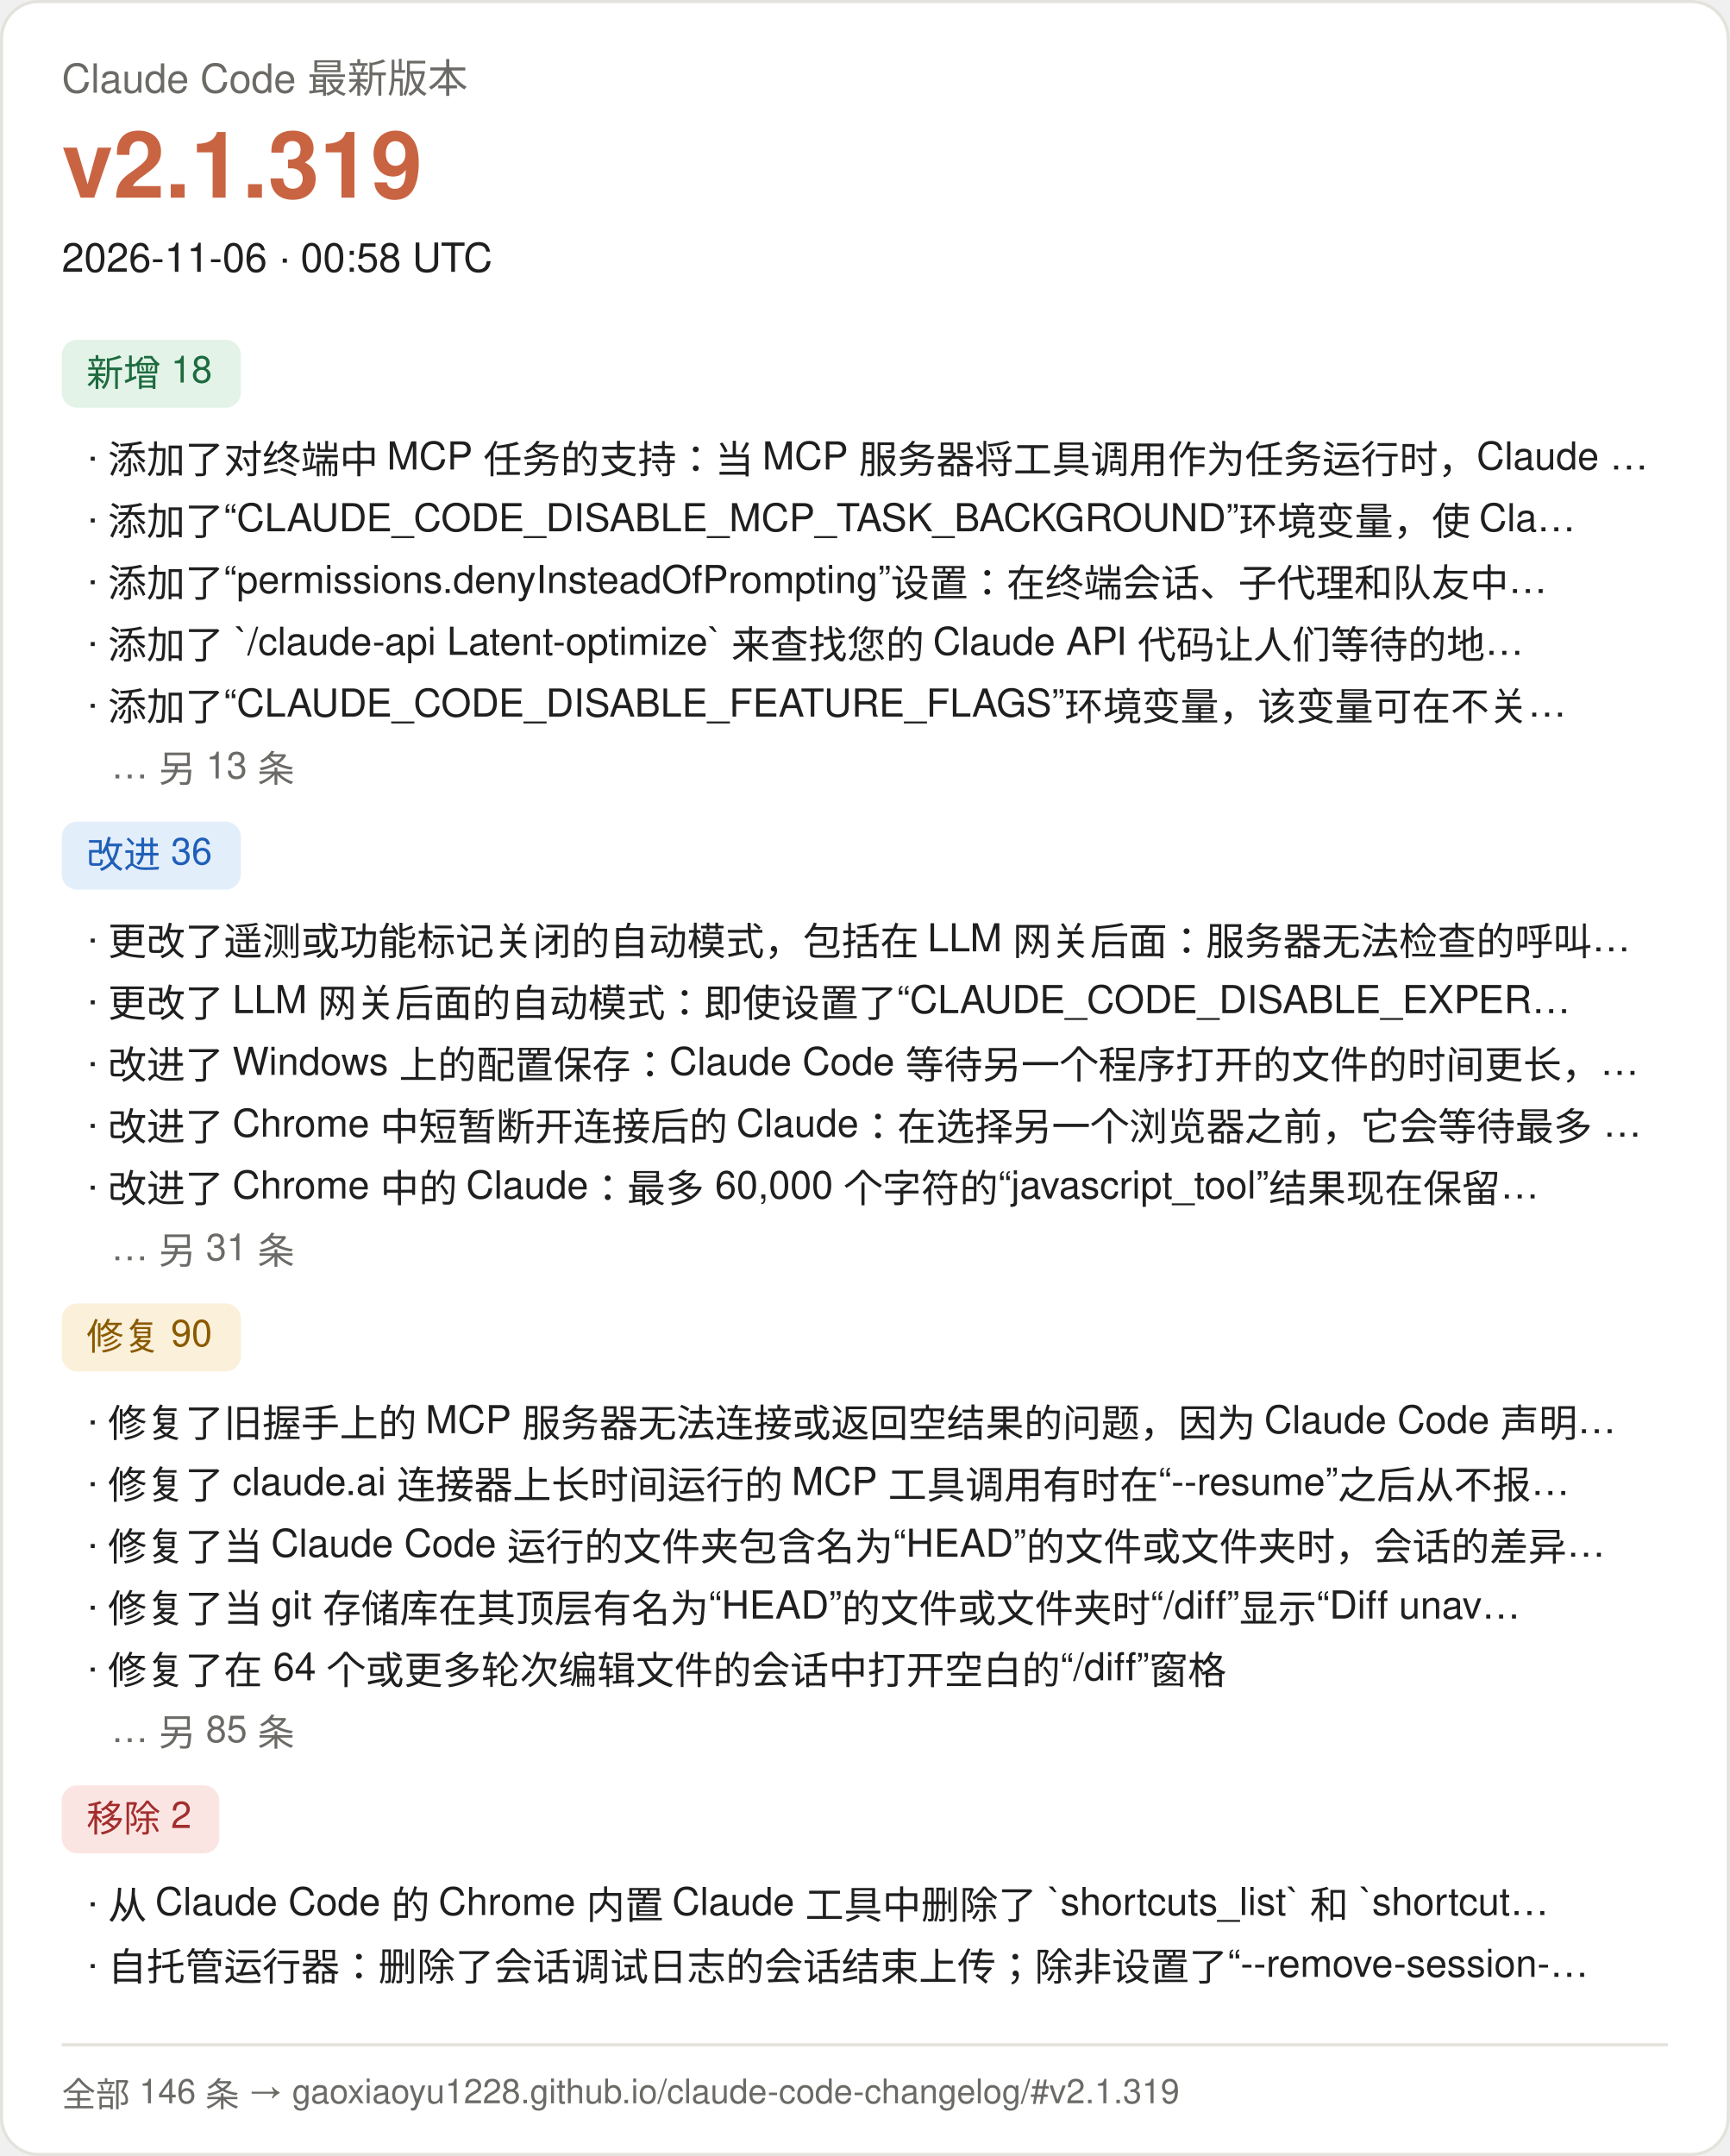
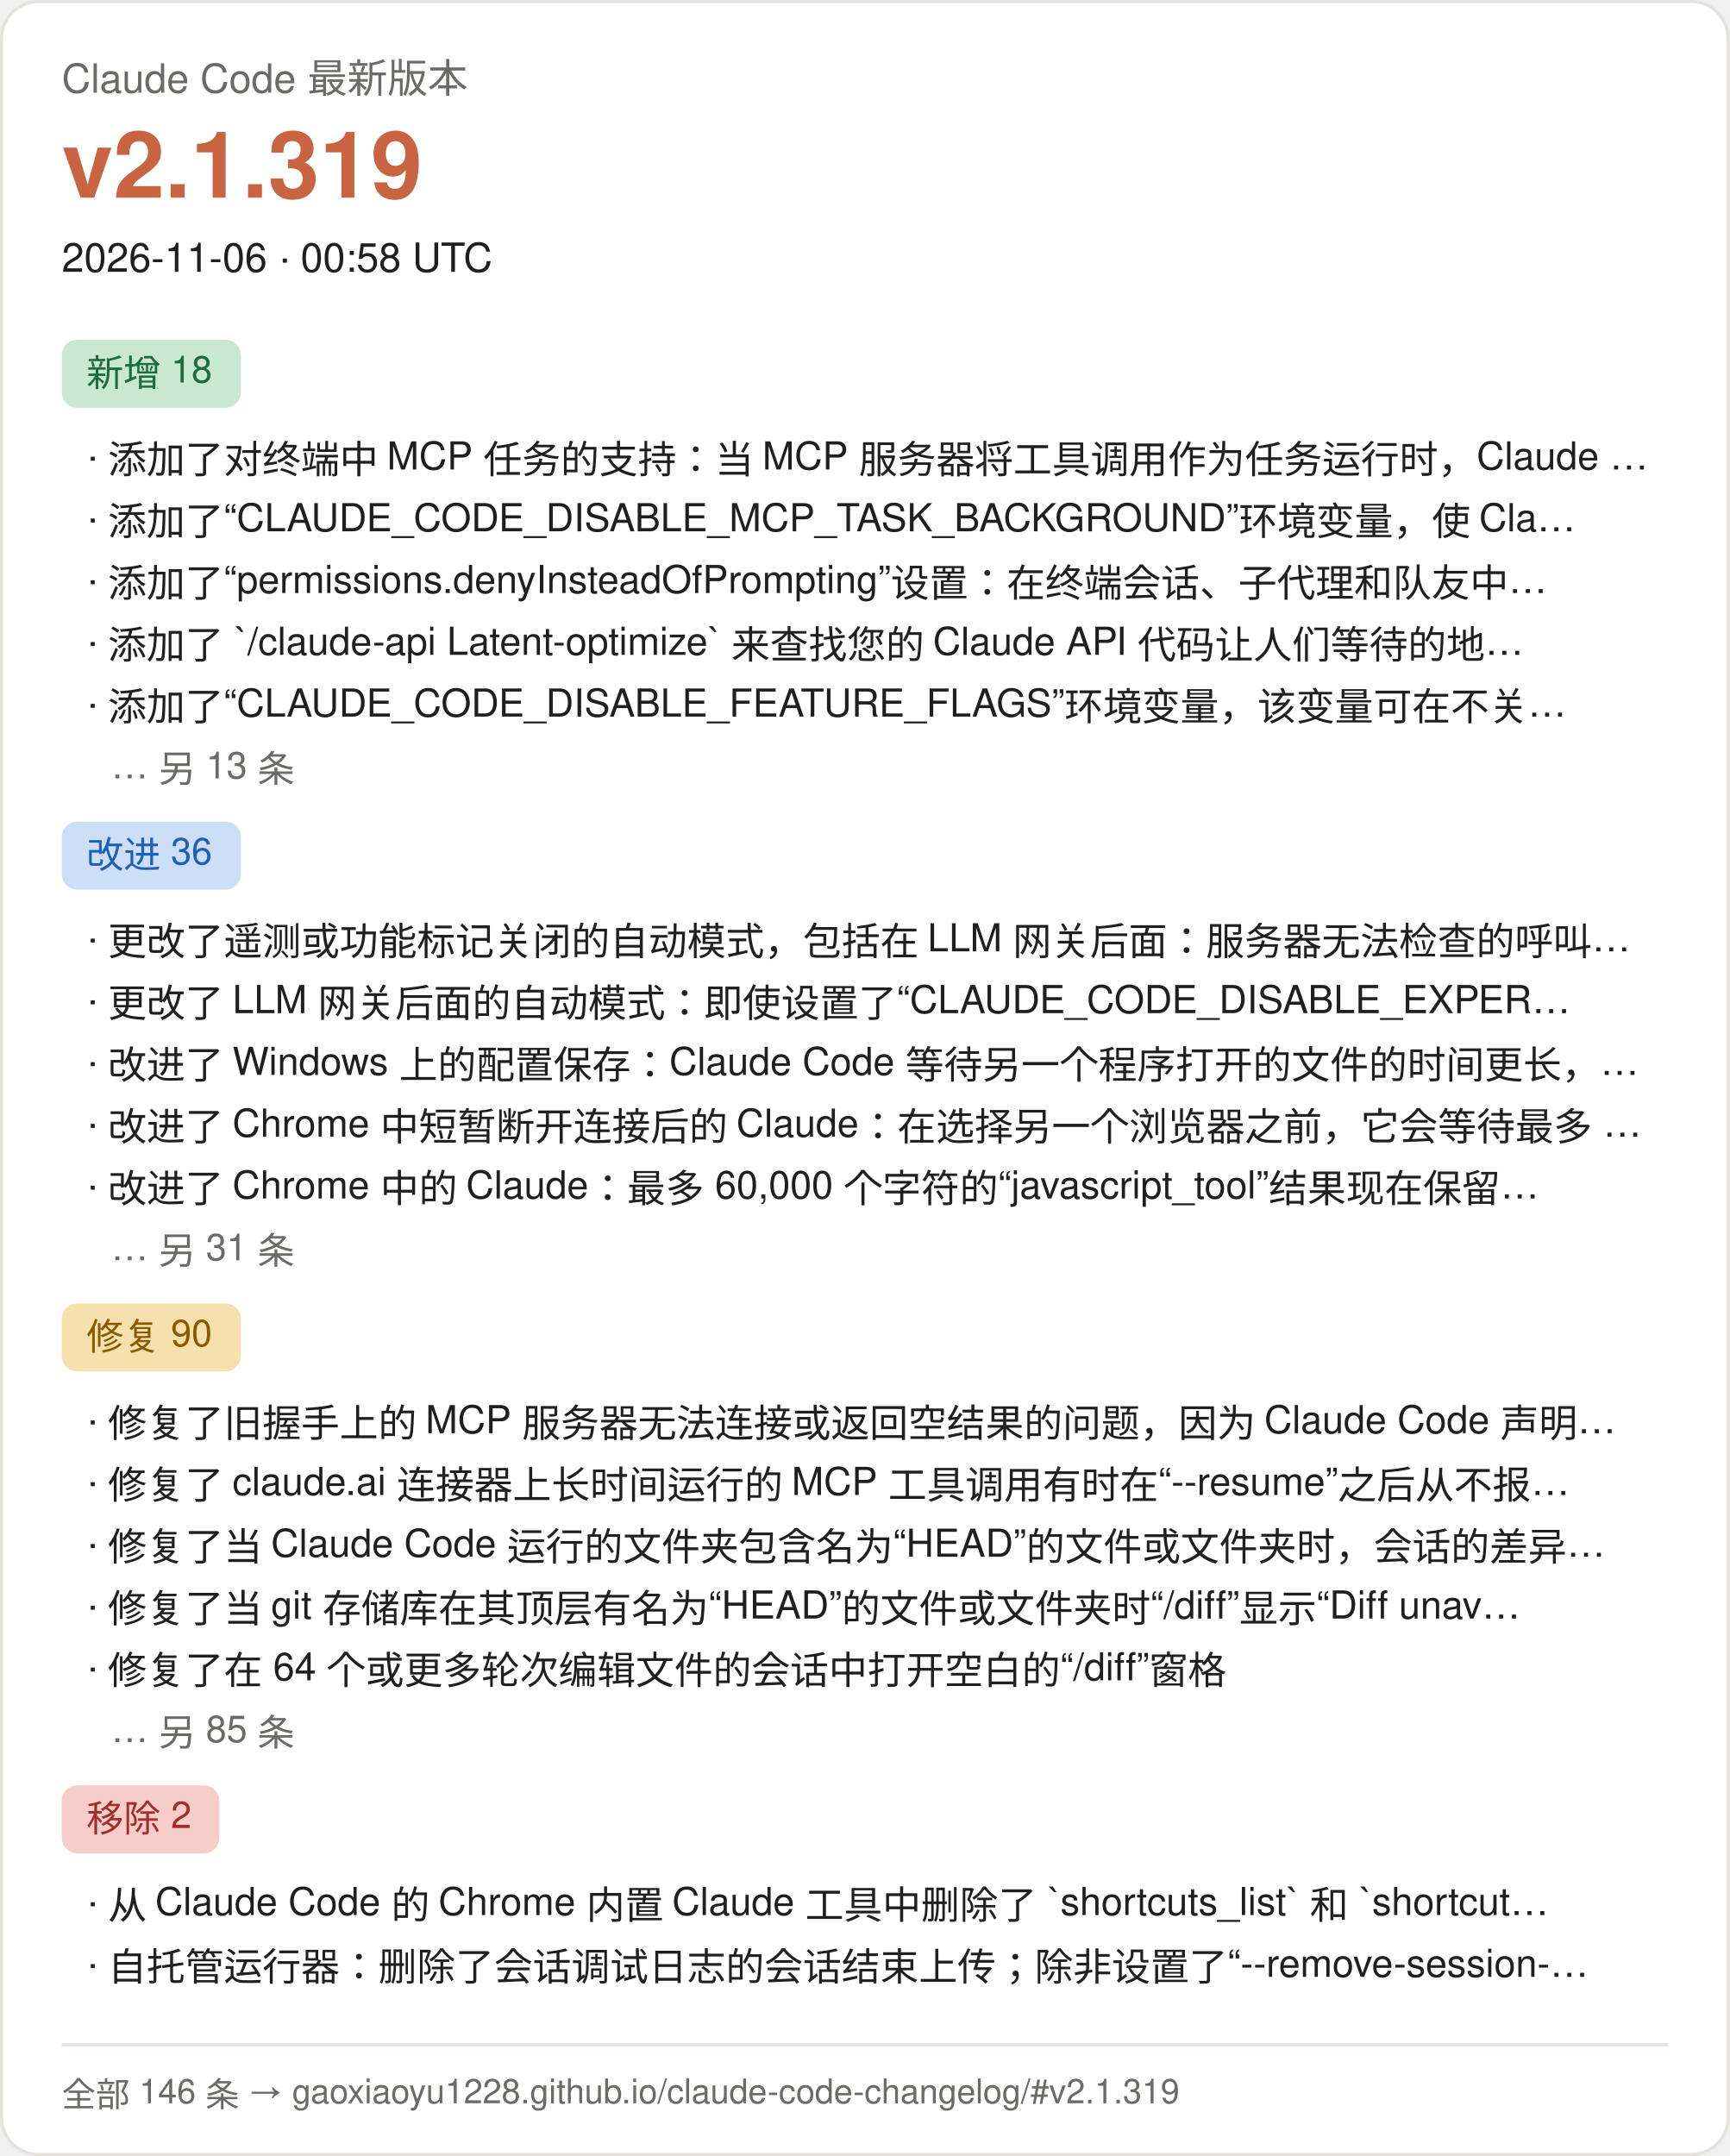
<svg xmlns="http://www.w3.org/2000/svg" width="560" height="698" viewBox="0 0 560 698" role="img" aria-label="Claude Code v2.1.319" font-family="-apple-system,'Segoe UI','PingFang SC','Microsoft YaHei','Noto Sans SC',Helvetica,Arial,sans-serif">
  <rect x=".5" y=".5" width="559" height="697" rx="12" fill="#fff" stroke="#e4e2dc" />
  <text x="20" y="30" font-size="13" fill="#6b6a66">Claude Code 最新版本</text>
  <text x="20" y="64" font-size="30" font-weight="600" fill="#c96442">v2.1.319</text>
  <text x="20" y="88" font-size="13" fill="#1f1f1f">2026-11-06 · 00:58 UTC</text>
-   <rect x="20" y="110" width="58" height="22" rx="5" fill="#e3f3e8" />
+   <rect x="20" y="110" width="58" height="22" rx="5" fill="#c8e8d2" />
  <text x="28" y="125" font-size="12" fill="#1d6b3f">新增 18</text>
  <text x="28" y="152" font-size="12.5" fill="#1f1f1f">· 添加了对终端中 MCP 任务的支持：当 MCP 服务器将工具调用作为任务运行时，Claude …</text>
  <text x="28" y="172" font-size="12.5" fill="#1f1f1f">· 添加了“CLAUDE_CODE_DISABLE_MCP_TASK_BACKGROUND”环境变量，使 Cla…</text>
  <text x="28" y="192" font-size="12.5" fill="#1f1f1f">· 添加了“permissions.denyInsteadOfPrompting”设置：在终端会话、子代理和队友中…</text>
  <text x="28" y="212" font-size="12.5" fill="#1f1f1f">· 添加了 `/claude-api Latent-optimize` 来查找您的 Claude API 代码让人们等待的地…</text>
  <text x="28" y="232" font-size="12.5" fill="#1f1f1f">· 添加了“CLAUDE_CODE_DISABLE_FEATURE_FLAGS”环境变量，该变量可在不关…</text>
  <text x="36" y="252" font-size="12" fill="#6b6a66">… 另 13 条</text>
-   <rect x="20" y="266" width="58" height="22" rx="5" fill="#e3eefb" />
+   <rect x="20" y="266" width="58" height="22" rx="5" fill="#cddff7" />
  <text x="28" y="281" font-size="12" fill="#1f5fb8">改进 36</text>
  <text x="28" y="308" font-size="12.5" fill="#1f1f1f">· 更改了遥测或功能标记关闭的自动模式，包括在 LLM 网关后面：服务器无法检查的呼叫…</text>
  <text x="28" y="328" font-size="12.5" fill="#1f1f1f">· 更改了 LLM 网关后面的自动模式：即使设置了“CLAUDE_CODE_DISABLE_EXPER…</text>
  <text x="28" y="348" font-size="12.5" fill="#1f1f1f">· 改进了 Windows 上的配置保存：Claude Code 等待另一个程序打开的文件的时间更长，…</text>
  <text x="28" y="368" font-size="12.5" fill="#1f1f1f">· 改进了 Chrome 中短暂断开连接后的 Claude：在选择另一个浏览器之前，它会等待最多 …</text>
  <text x="28" y="388" font-size="12.5" fill="#1f1f1f">· 改进了 Chrome 中的 Claude：最多 60,000 个字符的“javascript_tool”结果现在保留…</text>
  <text x="36" y="408" font-size="12" fill="#6b6a66">… 另 31 条</text>
-   <rect x="20" y="422" width="58" height="22" rx="5" fill="#fbf0d9" />
+   <rect x="20" y="422" width="58" height="22" rx="5" fill="#f6e1ad" />
  <text x="28" y="437" font-size="12" fill="#8a5a00">修复 90</text>
  <text x="28" y="464" font-size="12.5" fill="#1f1f1f">· 修复了旧握手上的 MCP 服务器无法连接或返回空结果的问题，因为 Claude Code 声明…</text>
  <text x="28" y="484" font-size="12.5" fill="#1f1f1f">· 修复了 claude.ai 连接器上长时间运行的 MCP 工具调用有时在“--resume”之后从不报…</text>
  <text x="28" y="504" font-size="12.5" fill="#1f1f1f">· 修复了当 Claude Code 运行的文件夹包含名为“HEAD”的文件或文件夹时，会话的差异…</text>
  <text x="28" y="524" font-size="12.5" fill="#1f1f1f">· 修复了当 git 存储库在其顶层有名为“HEAD”的文件或文件夹时“/diff”显示“Diff unav…</text>
  <text x="28" y="544" font-size="12.5" fill="#1f1f1f">· 修复了在 64 个或更多轮次编辑文件的会话中打开空白的“/diff”窗格</text>
  <text x="36" y="564" font-size="12" fill="#6b6a66">… 另 85 条</text>
-   <rect x="20" y="578" width="51" height="22" rx="5" fill="#fbe5e3" />
+   <rect x="20" y="578" width="51" height="22" rx="5" fill="#f6cdc9" />
  <text x="28" y="593" font-size="12" fill="#a32d2d">移除 2</text>
  <text x="28" y="620" font-size="12.5" fill="#1f1f1f">· 从 Claude Code 的 Chrome 内置 Claude 工具中删除了 `shortcuts_list` 和 `shortcut…</text>
  <text x="28" y="640" font-size="12.5" fill="#1f1f1f">· 自托管运行器：删除了会话调试日志的会话结束上传；除非设置了“--remove-session-…</text>
  <line x1="20" x2="540" y1="662" y2="662" stroke="#e4e2dc" />
  <text x="20" y="682" font-size="11" fill="#6b6a66">全部 146 条 → gaoxiaoyu1228.github.io/claude-code-changelog/#v2.1.319</text>
</svg>
